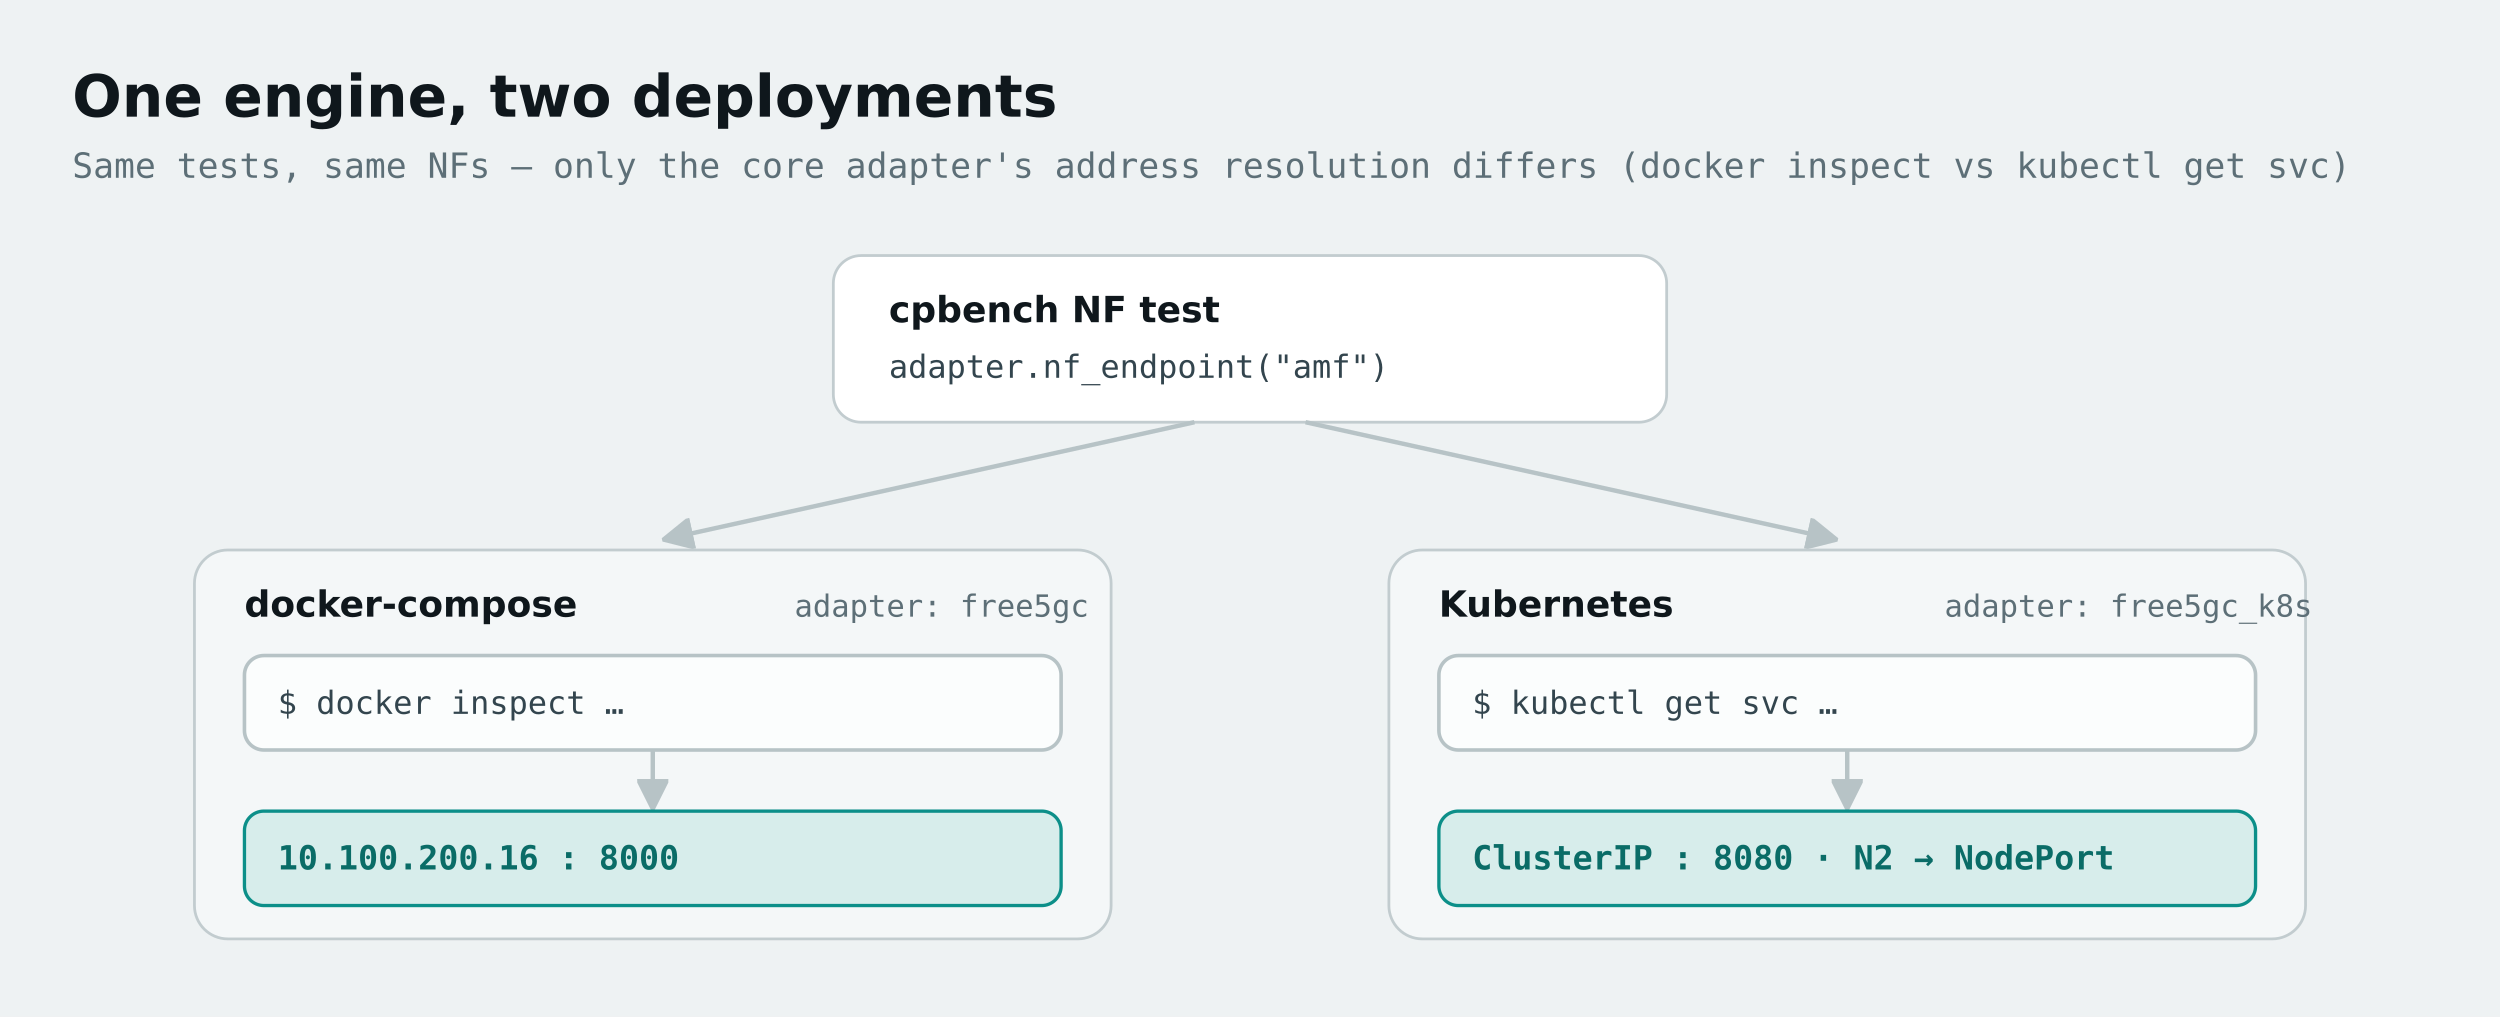
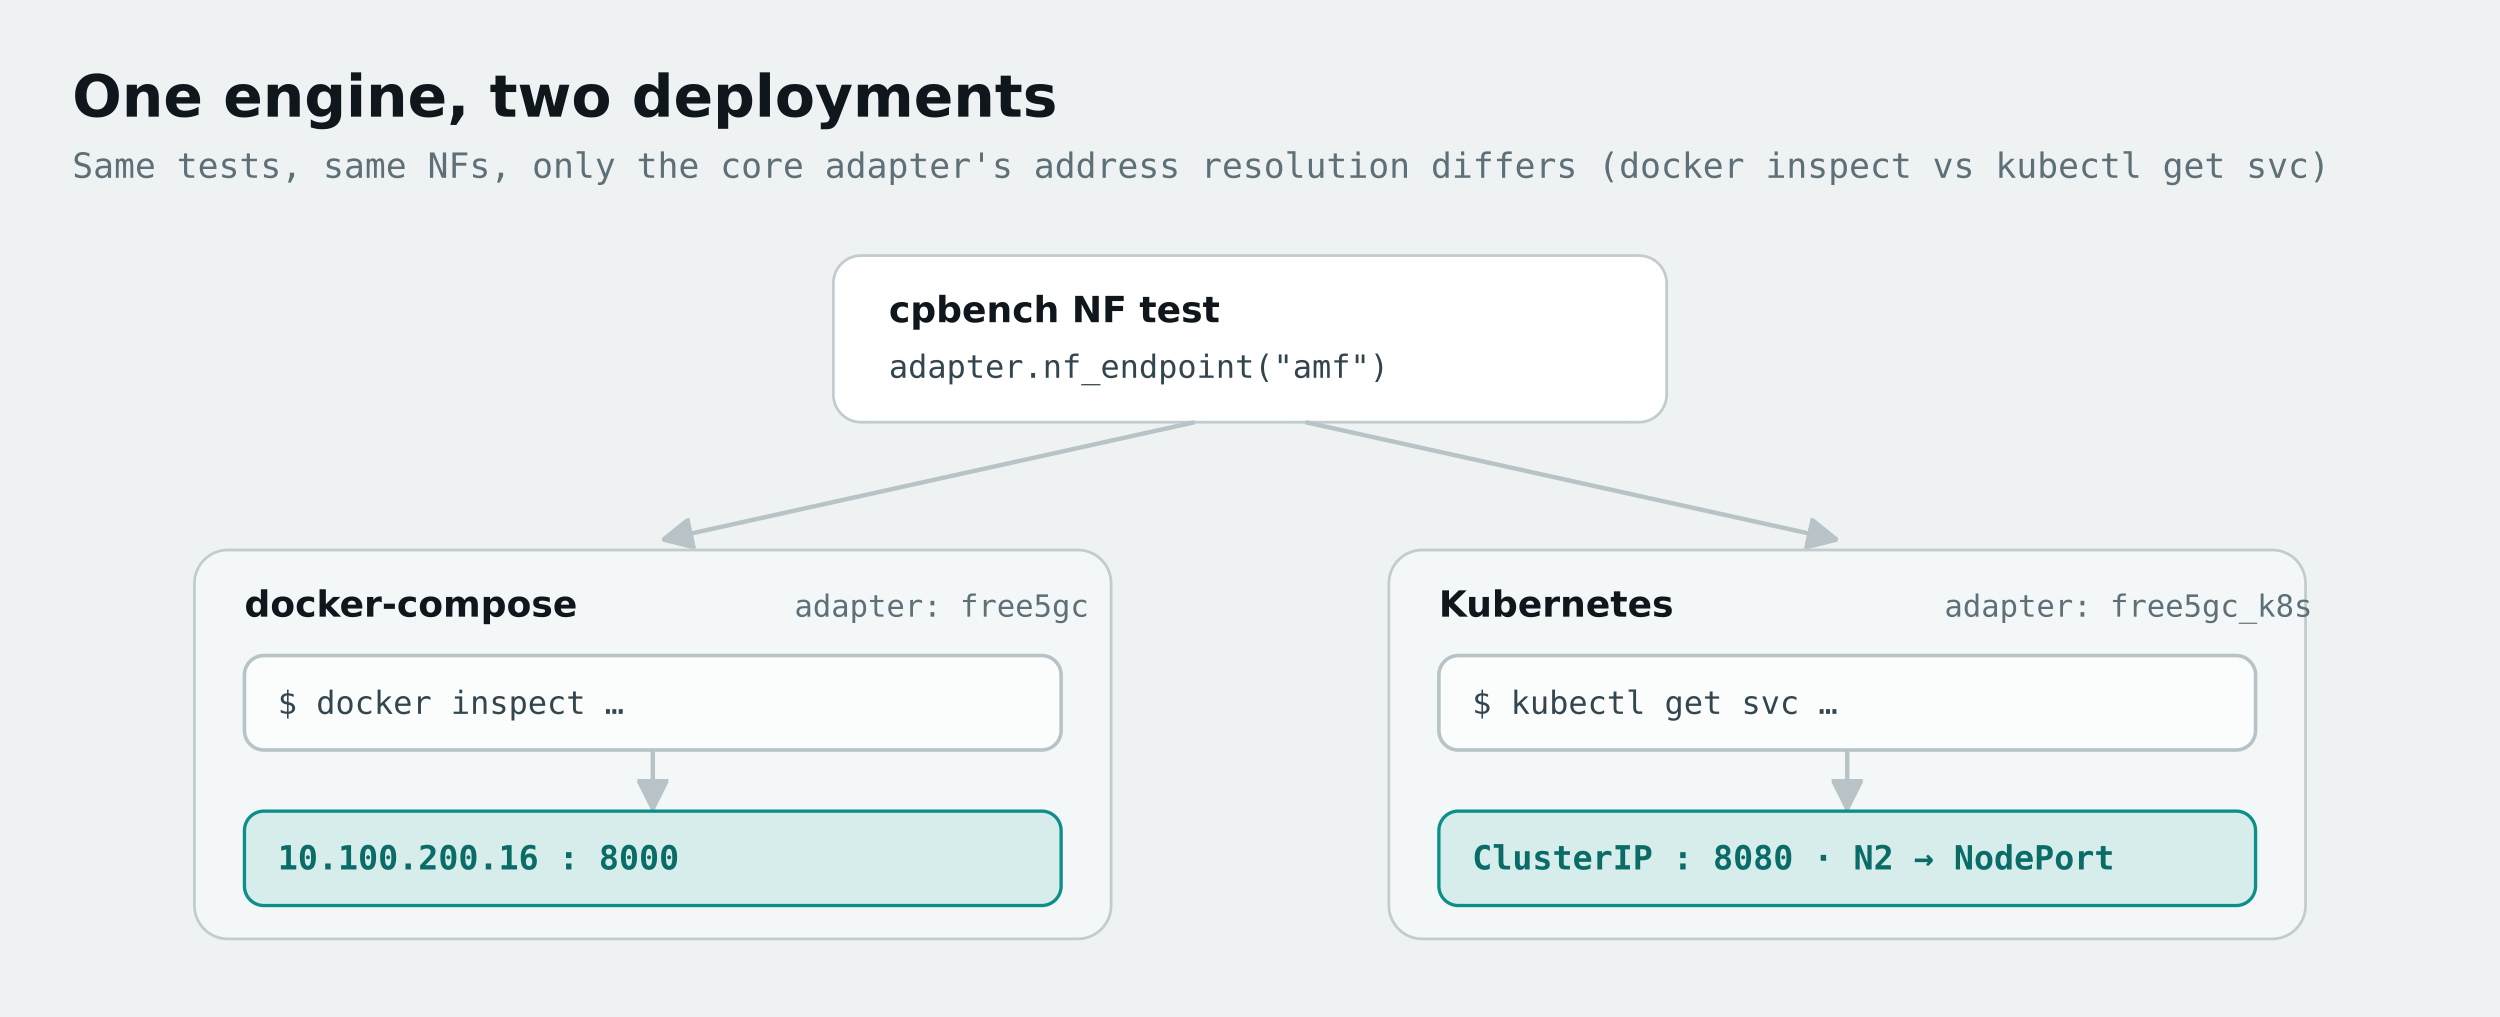
<svg xmlns="http://www.w3.org/2000/svg" viewBox="0 0 900 366" role="img" aria-label="A cpbench test asks the core adapter for an NF endpoint. The docker adapter resolves it via docker inspect to a container IP on port 8000; the Kubernetes adapter resolves it via kubectl get svc to a ClusterIP on 8080, with N2 reached through a NodePort.">
  <style>
  text{font-family:'DejaVu Sans','Helvetica',Arial,sans-serif}
  .t-mono,.t-mut,.t-accent{font-family:'DejaVu Sans Mono','Courier New',monospace}
  .hd{font-weight:700}
  .s-box{fill:#ffffff;stroke:#c2cccf;stroke-width:1}
  .s-box-2{fill:#f4f7f8;stroke:#c2cccf;stroke-width:1}
  .s-core{fill:#fbfdfd;stroke:#b7c3c6;stroke-width:1.3}
  .s-accent{fill:#0c8f89;stroke:#0c8f89}
  .s-accentbox{fill:#d7edeb;stroke:#0c8f89;stroke-width:1.2}
  .s-line{stroke:#b7c3c6;fill:#b7c3c6}
  .s-flow{stroke:#0c8f89;fill:none}
  .t{fill:#0f171c} .t-mono{fill:#33454e} .t-mut{fill:#5d6f77} .t-accent{fill:#0a6c67}
</style>
  <rect x="0" y="0" width="900" height="366" fill="#eef2f3" />
  <text x="26" y="42" class="t hd" font-size="21" fill="#0f171c">One engine, two deployments</text>
-   <text x="26" y="64" class="t-mut" font-size="12.5">Same tests, same NFs — only the core adapter's address resolution differs (docker inspect vs kubectl get svc)</text>
+   <text x="26" y="64" class="t-mut" font-size="12.5">Same tests, same NFs, only the core adapter's address resolution differs (docker inspect vs kubectl get svc)</text>
  <g transform="translate(0,66)">
    <defs>
      <marker id="ah2" viewBox="0 0 10 10" refX="8.5" refY="5" markerWidth="7" markerHeight="7" orient="auto-start-reverse">
        <path d="M0 0 L10 5 L0 10 z" class="s-line" />
      </marker>
    </defs>
    <rect x="300" y="26" width="300" height="60" rx="10" class="s-box" />
    <text x="320" y="50" class="t hd" font-size="13">cpbench NF test</text>
    <text x="320" y="70" class="t-mono" font-size="11.5">adapter.nf_endpoint("amf")</text>
    <line x1="430" y1="86" x2="240" y2="128" class="s-line" stroke-width="1.6" marker-end="url(#ah2)" />
    <line x1="470" y1="86" x2="660" y2="128" class="s-line" stroke-width="1.6" marker-end="url(#ah2)" />
    <rect x="70" y="132" width="330" height="140" rx="12" class="s-box-2" />
    <text x="88" y="156" class="t hd" font-size="13">docker-compose</text>
    <text x="286" y="156" class="t-mut" font-size="11">adapter: free5gc</text>
    <rect x="88" y="170" width="294" height="34" rx="7" class="s-core" />
    <text x="100" y="191" class="t-mono" font-size="11.5">$ docker inspect …</text>
    <line x1="235" y1="204" x2="235" y2="224" class="s-line" stroke-width="1.6" marker-end="url(#ah2)" />
    <rect x="88" y="226" width="294" height="34" rx="7" class="s-accentbox" />
    <text x="100" y="247" class="t-accent hd" font-size="12">10.100.200.16 : 8000</text>
    <rect x="500" y="132" width="330" height="140" rx="12" class="s-box-2" />
    <text x="518" y="156" class="t hd" font-size="13">Kubernetes</text>
    <text x="700" y="156" class="t-mut" font-size="11">adapter: free5gc_k8s</text>
    <rect x="518" y="170" width="294" height="34" rx="7" class="s-core" />
    <text x="530" y="191" class="t-mono" font-size="11.5">$ kubectl get svc …</text>
    <line x1="665" y1="204" x2="665" y2="224" class="s-line" stroke-width="1.6" marker-end="url(#ah2)" />
    <rect x="518" y="226" width="294" height="34" rx="7" class="s-accentbox" />
    <text x="530" y="247" class="t-accent hd" font-size="12">ClusterIP : 8080  ·  N2 → NodePort</text>
  </g>
</svg>
